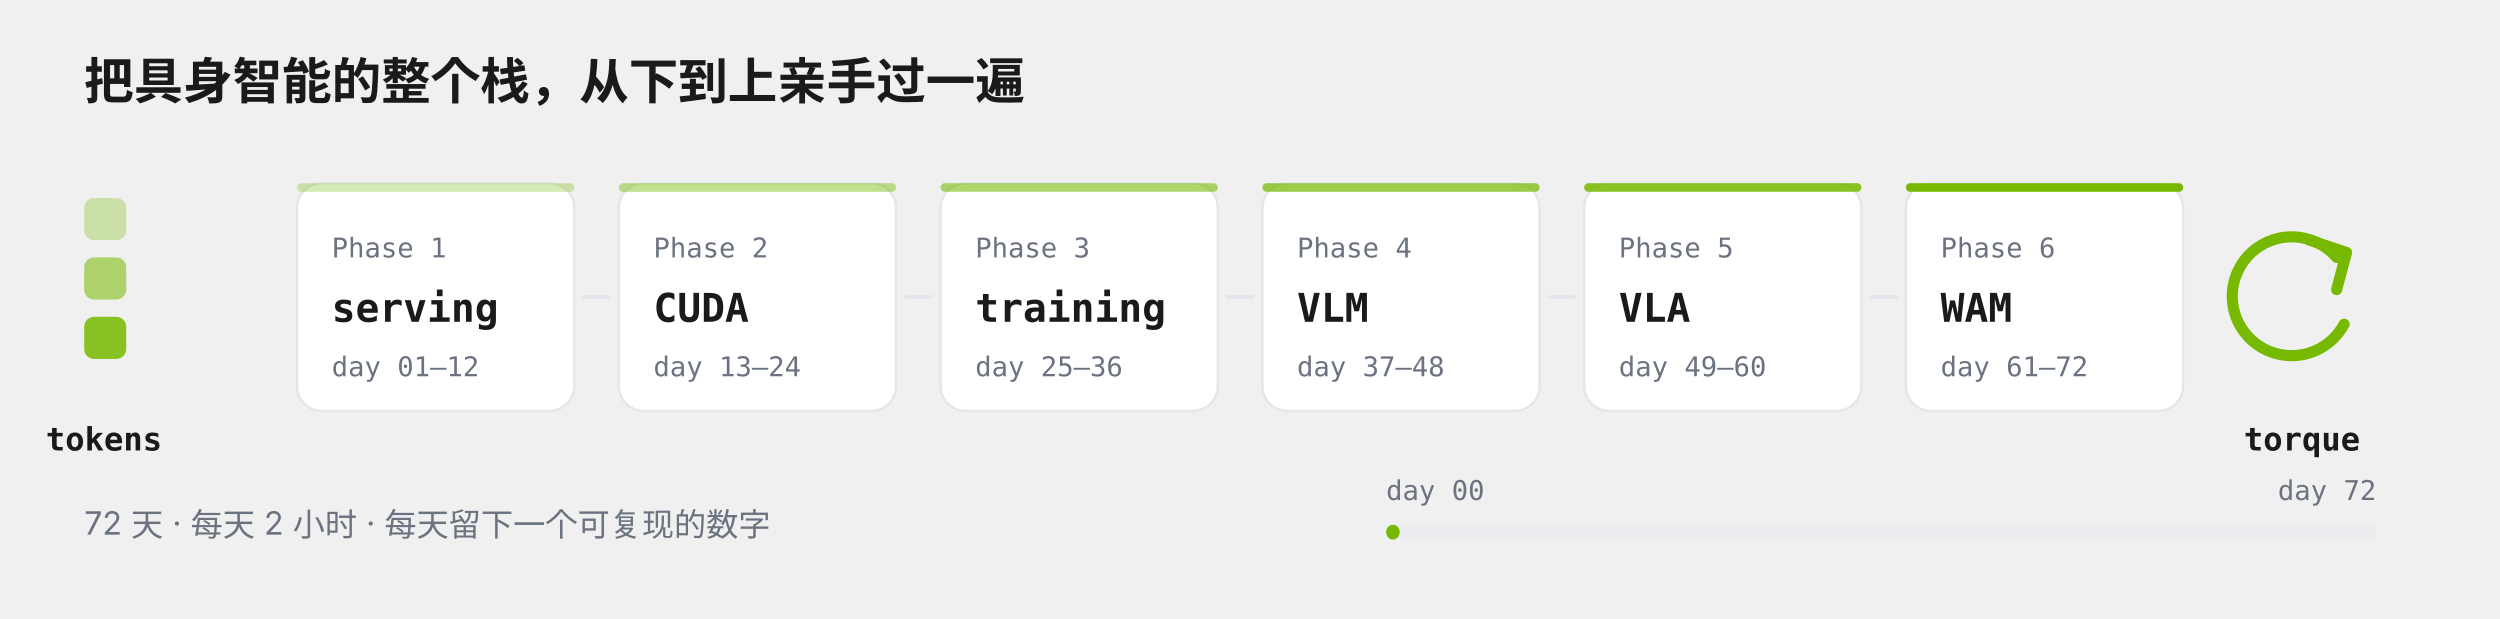
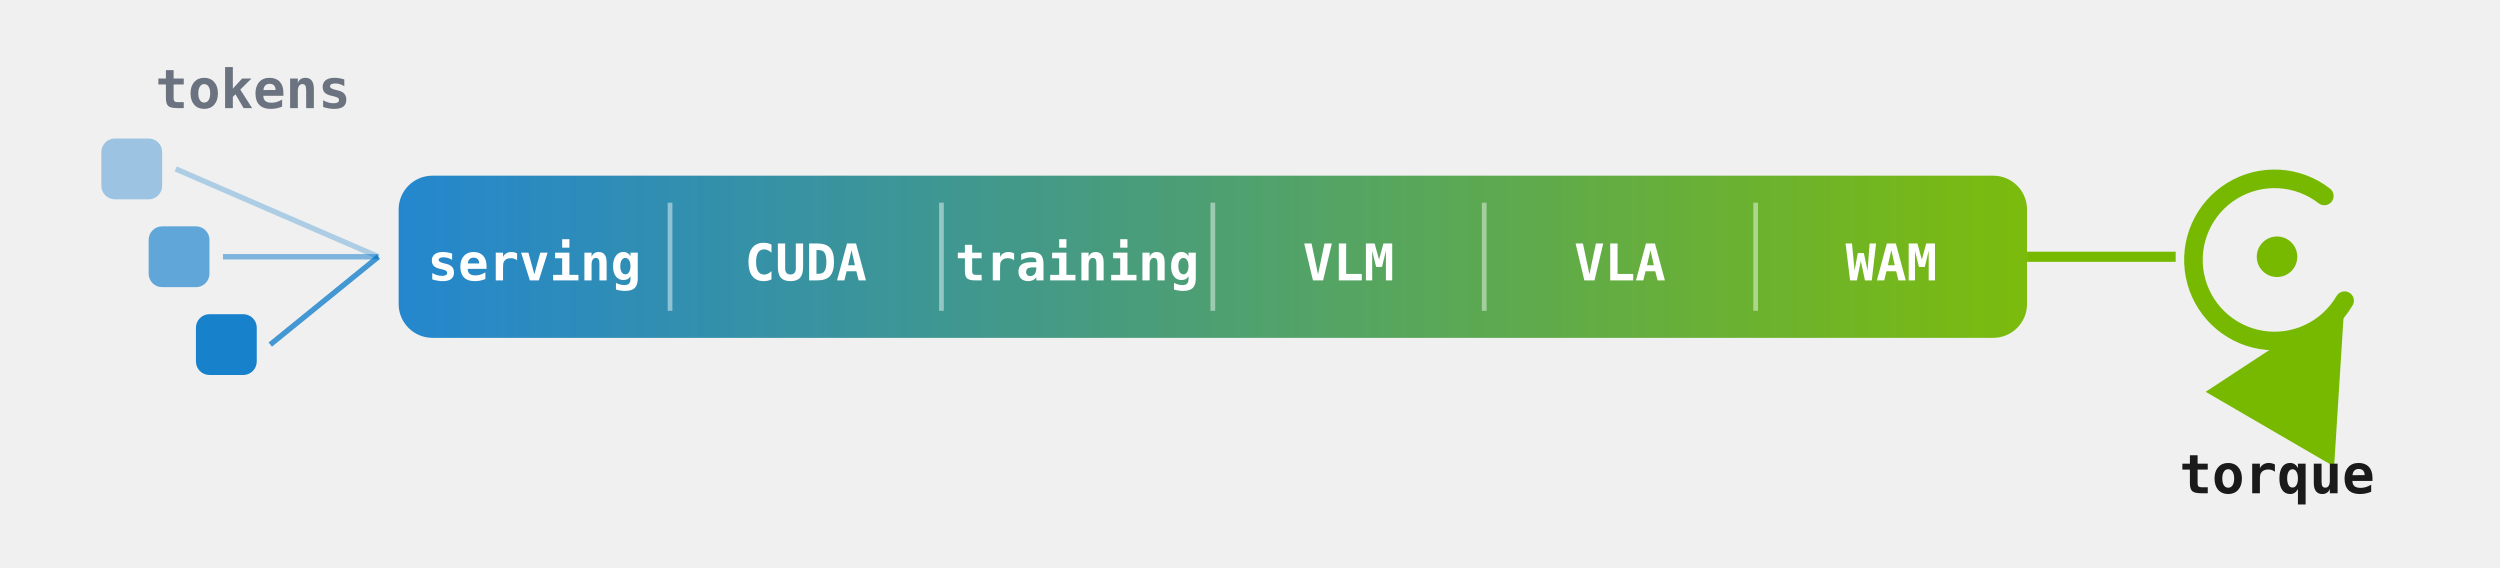
- <svg xmlns="http://www.w3.org/2000/svg" viewBox="0 0 1010 250" width="1010" height="250" role="img" aria-label="从 token 到扭矩：六个阶段，72 天">
+ <svg xmlns="http://www.w3.org/2000/svg" viewBox="0 0 740 168" width="740" height="168" role="img" aria-label="从 token 到扭矩：serving、CUDA、training、VLM、VLA、WAM 六个阶段">
  <style>.m{font-family:"JetBrains Mono","SF Mono",Menlo,Consolas,monospace}.s{font-family:-apple-system,BlinkMacSystemFont,"Segoe UI","PingFang SC","Noto Sans SC",sans-serif}</style>
-   <rect x="34" y="80" width="17" height="17" rx="4" fill="#76B900" opacity="0.3" />
-   <rect x="34" y="104" width="17" height="17" rx="4" fill="#76B900" opacity="0.55" />
-   <rect x="34" y="128" width="17" height="17" rx="4" fill="#76B900" opacity="0.85" />
-   <text x="42" y="182" class="m" font-size="13" font-weight="600" fill="#1A1A1A" text-anchor="middle">tokens</text>
-   <rect x="120" y="74" width="112" height="92" rx="10" fill="#FFFFFF" stroke="#E3E6EA" stroke-width="1" />
-   <rect x="120" y="74" width="112" height="3.5" rx="1.75" fill="#76B900" opacity="0.30" />
-   <text x="134" y="104" class="m" font-size="11" fill="#6B7280">Phase 1</text>
-   <text x="134" y="130" class="m" font-size="16" font-weight="700" fill="#1A1A1A">serving</text>
-   <text x="134" y="152" class="m" font-size="11" fill="#6B7280">day 01–12</text>
-   <path d="M236 120.0h10" stroke="#E3E6EA" stroke-width="1.6" stroke-linecap="round" />
-   <rect x="250" y="74" width="112" height="92" rx="10" fill="#FFFFFF" stroke="#E3E6EA" stroke-width="1" />
-   <rect x="250" y="74" width="112" height="3.5" rx="1.75" fill="#76B900" opacity="0.44" />
-   <text x="264" y="104" class="m" font-size="11" fill="#6B7280">Phase 2</text>
-   <text x="264" y="130" class="m" font-size="16" font-weight="700" fill="#1A1A1A">CUDA</text>
-   <text x="264" y="152" class="m" font-size="11" fill="#6B7280">day 13–24</text>
-   <path d="M366 120.0h10" stroke="#E3E6EA" stroke-width="1.6" stroke-linecap="round" />
-   <rect x="380" y="74" width="112" height="92" rx="10" fill="#FFFFFF" stroke="#E3E6EA" stroke-width="1" />
-   <rect x="380" y="74" width="112" height="3.5" rx="1.75" fill="#76B900" opacity="0.58" />
-   <text x="394" y="104" class="m" font-size="11" fill="#6B7280">Phase 3</text>
-   <text x="394" y="130" class="m" font-size="16" font-weight="700" fill="#1A1A1A">training</text>
-   <text x="394" y="152" class="m" font-size="11" fill="#6B7280">day 25–36</text>
-   <path d="M496 120.0h10" stroke="#E3E6EA" stroke-width="1.6" stroke-linecap="round" />
-   <rect x="510" y="74" width="112" height="92" rx="10" fill="#FFFFFF" stroke="#E3E6EA" stroke-width="1" />
-   <rect x="510" y="74" width="112" height="3.5" rx="1.75" fill="#76B900" opacity="0.72" />
-   <text x="524" y="104" class="m" font-size="11" fill="#6B7280">Phase 4</text>
-   <text x="524" y="130" class="m" font-size="16" font-weight="700" fill="#1A1A1A">VLM</text>
-   <text x="524" y="152" class="m" font-size="11" fill="#6B7280">day 37–48</text>
-   <path d="M626 120.0h10" stroke="#E3E6EA" stroke-width="1.6" stroke-linecap="round" />
-   <rect x="640" y="74" width="112" height="92" rx="10" fill="#FFFFFF" stroke="#E3E6EA" stroke-width="1" />
-   <rect x="640" y="74" width="112" height="3.5" rx="1.75" fill="#76B900" opacity="0.86" />
-   <text x="654" y="104" class="m" font-size="11" fill="#6B7280">Phase 5</text>
-   <text x="654" y="130" class="m" font-size="16" font-weight="700" fill="#1A1A1A">VLA</text>
-   <text x="654" y="152" class="m" font-size="11" fill="#6B7280">day 49–60</text>
-   <path d="M756 120.0h10" stroke="#E3E6EA" stroke-width="1.6" stroke-linecap="round" />
-   <rect x="770" y="74" width="112" height="92" rx="10" fill="#FFFFFF" stroke="#E3E6EA" stroke-width="1" />
-   <rect x="770" y="74" width="112" height="3.5" rx="1.75" fill="#76B900" opacity="1.00" />
-   <text x="784" y="104" class="m" font-size="11" fill="#6B7280">Phase 6</text>
-   <text x="784" y="130" class="m" font-size="16" font-weight="700" fill="#1A1A1A">WAM</text>
-   <text x="784" y="152" class="m" font-size="11" fill="#6B7280">day 61–72</text>
-   <path d="M944 104.0A24 24 0 1 0 947 131.0" fill="none" stroke="#76B900" stroke-width="4.5" stroke-linecap="round" />
-   <path d="M933 97.0 948 102.0 944 117.0" fill="none" stroke="#76B900" stroke-width="4.5" stroke-linecap="round" stroke-linejoin="round" />
-   <text x="930" y="182" class="m" font-size="13" font-weight="600" fill="#1A1A1A" text-anchor="middle">torque</text>
-   <text x="34" y="40" class="s" font-size="20" font-weight="700" fill="#1A1A1A">把具身智能的整个栈，从下到上亲手过一遍</text>
-   <text x="34" y="216" class="s" font-size="13" fill="#6B7280">72 天 · 每天 2 小时 · 每天留下一个可复现的数字</text>
-   <rect x="560" y="212" width="400" height="6" rx="3" fill="#EAECEF" />
-   <rect x="560" y="212" width="5.5" height="6" rx="3" fill="#76B900" />
-   <text x="560" y="202" class="m" font-size="11" fill="#6B7280">day 00</text>
-   <text x="960" y="202" class="m" font-size="11" fill="#6B7280" text-anchor="end">day 72</text>
+   <defs>
+     <linearGradient id="g" x1="0" x2="1">
+       <stop offset="0" stop-color="#0074C8" stop-opacity=".85" />
+       <stop offset="1" stop-color="#76B900" stop-opacity=".95" />
+     </linearGradient>
+     <marker id="tip" markerWidth="9" markerHeight="9" refX="8" refY="4.5" orient="auto">
+       <path d="M0 .5 8 4.5 0 8.5z" fill="#76B900" />
+     </marker>
+   </defs>
+   <rect x="118" y="52" width="482" height="48" rx="10" fill="url(#g)" />
+   <text x="158.167" y="83" class="m" font-size="15" fill="#FFFFFF" text-anchor="middle" font-weight="700">serving</text>
+   <line x1="198.333" y1="60" x2="198.333" y2="92" stroke="#FFFFFF" stroke-opacity=".45" stroke-width="1.4" />
+   <text x="238.5" y="83" class="m" font-size="15" fill="#FFFFFF" text-anchor="middle" font-weight="700">CUDA</text>
+   <line x1="278.667" y1="60" x2="278.667" y2="92" stroke="#FFFFFF" stroke-opacity=".45" stroke-width="1.4" />
+   <text x="318.833" y="83" class="m" font-size="15" fill="#FFFFFF" text-anchor="middle" font-weight="700">training</text>
+   <line x1="359.0" y1="60" x2="359.0" y2="92" stroke="#FFFFFF" stroke-opacity=".45" stroke-width="1.4" />
+   <text x="399.167" y="83" class="m" font-size="15" fill="#FFFFFF" text-anchor="middle" font-weight="700">VLM</text>
+   <line x1="439.333" y1="60" x2="439.333" y2="92" stroke="#FFFFFF" stroke-opacity=".45" stroke-width="1.4" />
+   <text x="479.5" y="83" class="m" font-size="15" fill="#FFFFFF" text-anchor="middle" font-weight="700">VLA</text>
+   <line x1="519.667" y1="60" x2="519.667" y2="92" stroke="#FFFFFF" stroke-opacity=".45" stroke-width="1.4" />
+   <text x="559.833" y="83" class="m" font-size="15" fill="#FFFFFF" text-anchor="middle" font-weight="700">WAM</text>
+   <rect x="30" y="41.0" width="18" height="18" rx="4" fill="#0074C8" opacity="0.35" />
+   <path d="M52 50.0L112 76.0" stroke="#0074C8" stroke-width="1.6" opacity="0.28" />
+   <rect x="44" y="67.0" width="18" height="18" rx="4" fill="#0074C8" opacity="0.6" />
+   <path d="M66 76.0L112 76.0" stroke="#0074C8" stroke-width="1.6" opacity="0.48" />
+   <rect x="58" y="93.0" width="18" height="18" rx="4" fill="#0074C8" opacity="0.9" />
+   <path d="M80 102.0L112 76.0" stroke="#0074C8" stroke-width="1.6" opacity="0.72" />
+   <line x1="600" y1="76.0" x2="644" y2="76.0" stroke="#76B900" stroke-width="3" />
+   <path d="M688 58.0A24 24 0 1 0 694 89.0" fill="none" stroke="#76B900" stroke-width="5.5" stroke-linecap="round" marker-end="url(#tip)" />
+   <circle cx="674" cy="76.0" r="6" fill="#76B900" />
+   <text x="46" y="32" class="m" font-size="16" fill="#6B7280" text-anchor="start" font-weight="700">tokens</text>
+   <text x="674" y="146" class="m" font-size="16" fill="#1A1A1A" text-anchor="middle" font-weight="700">torque</text>
</svg>
